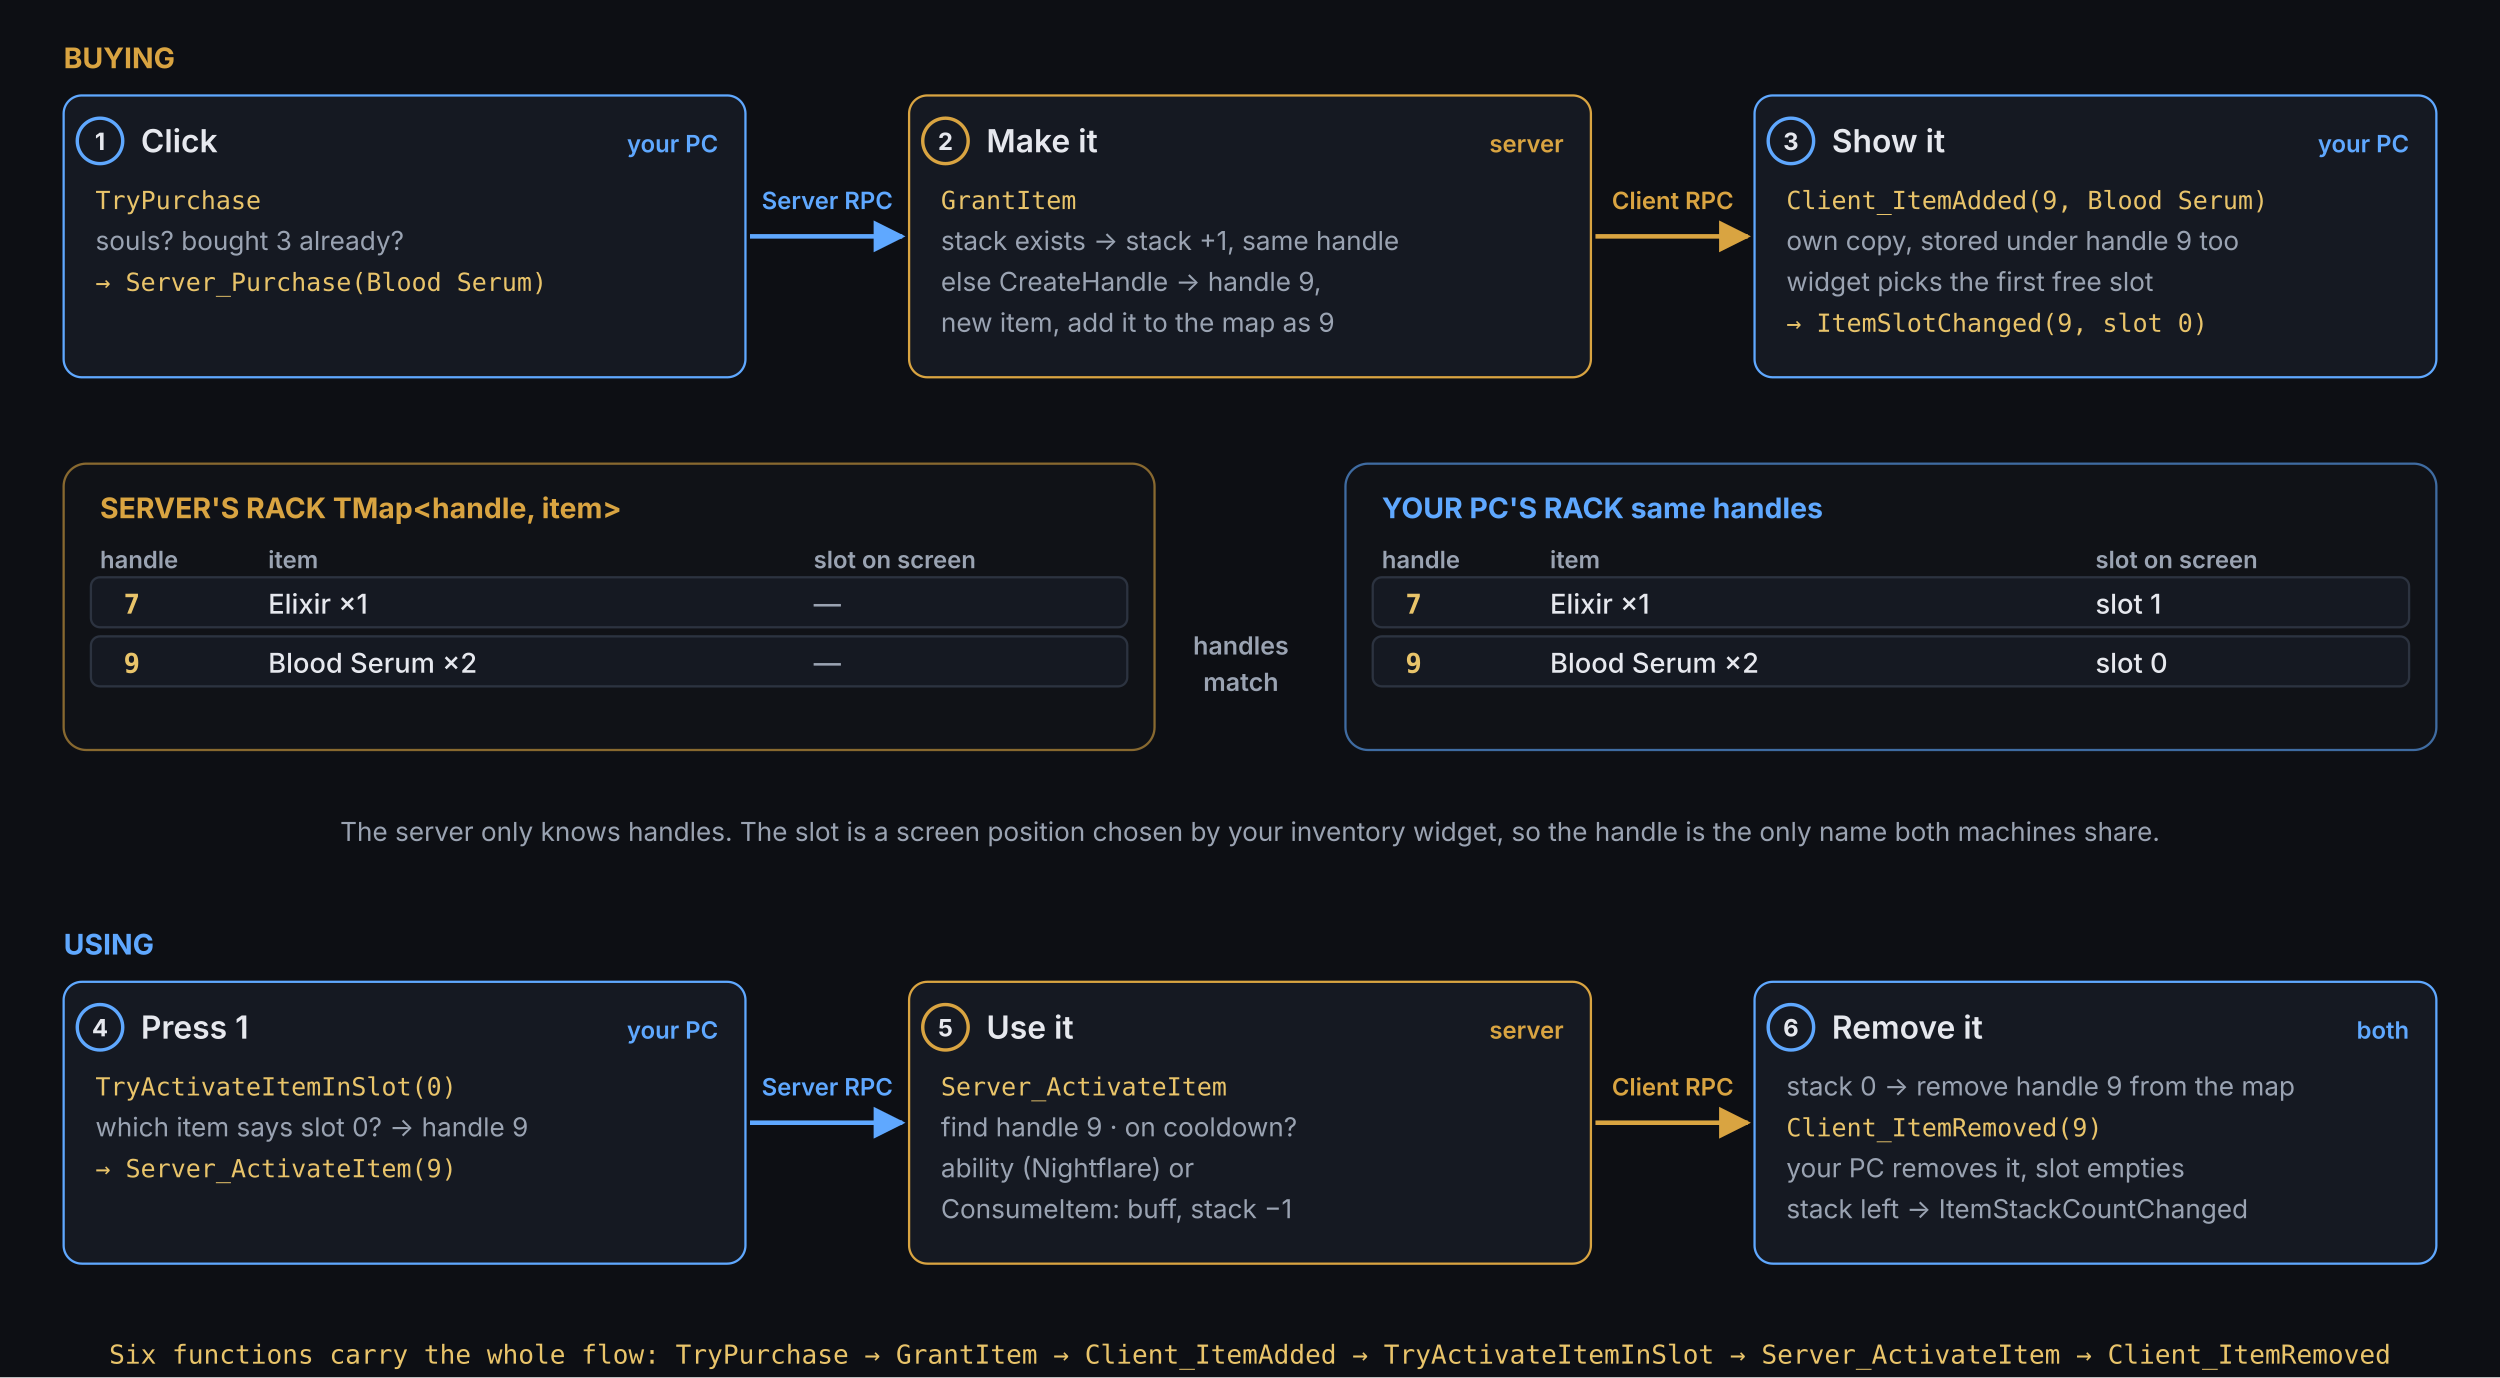
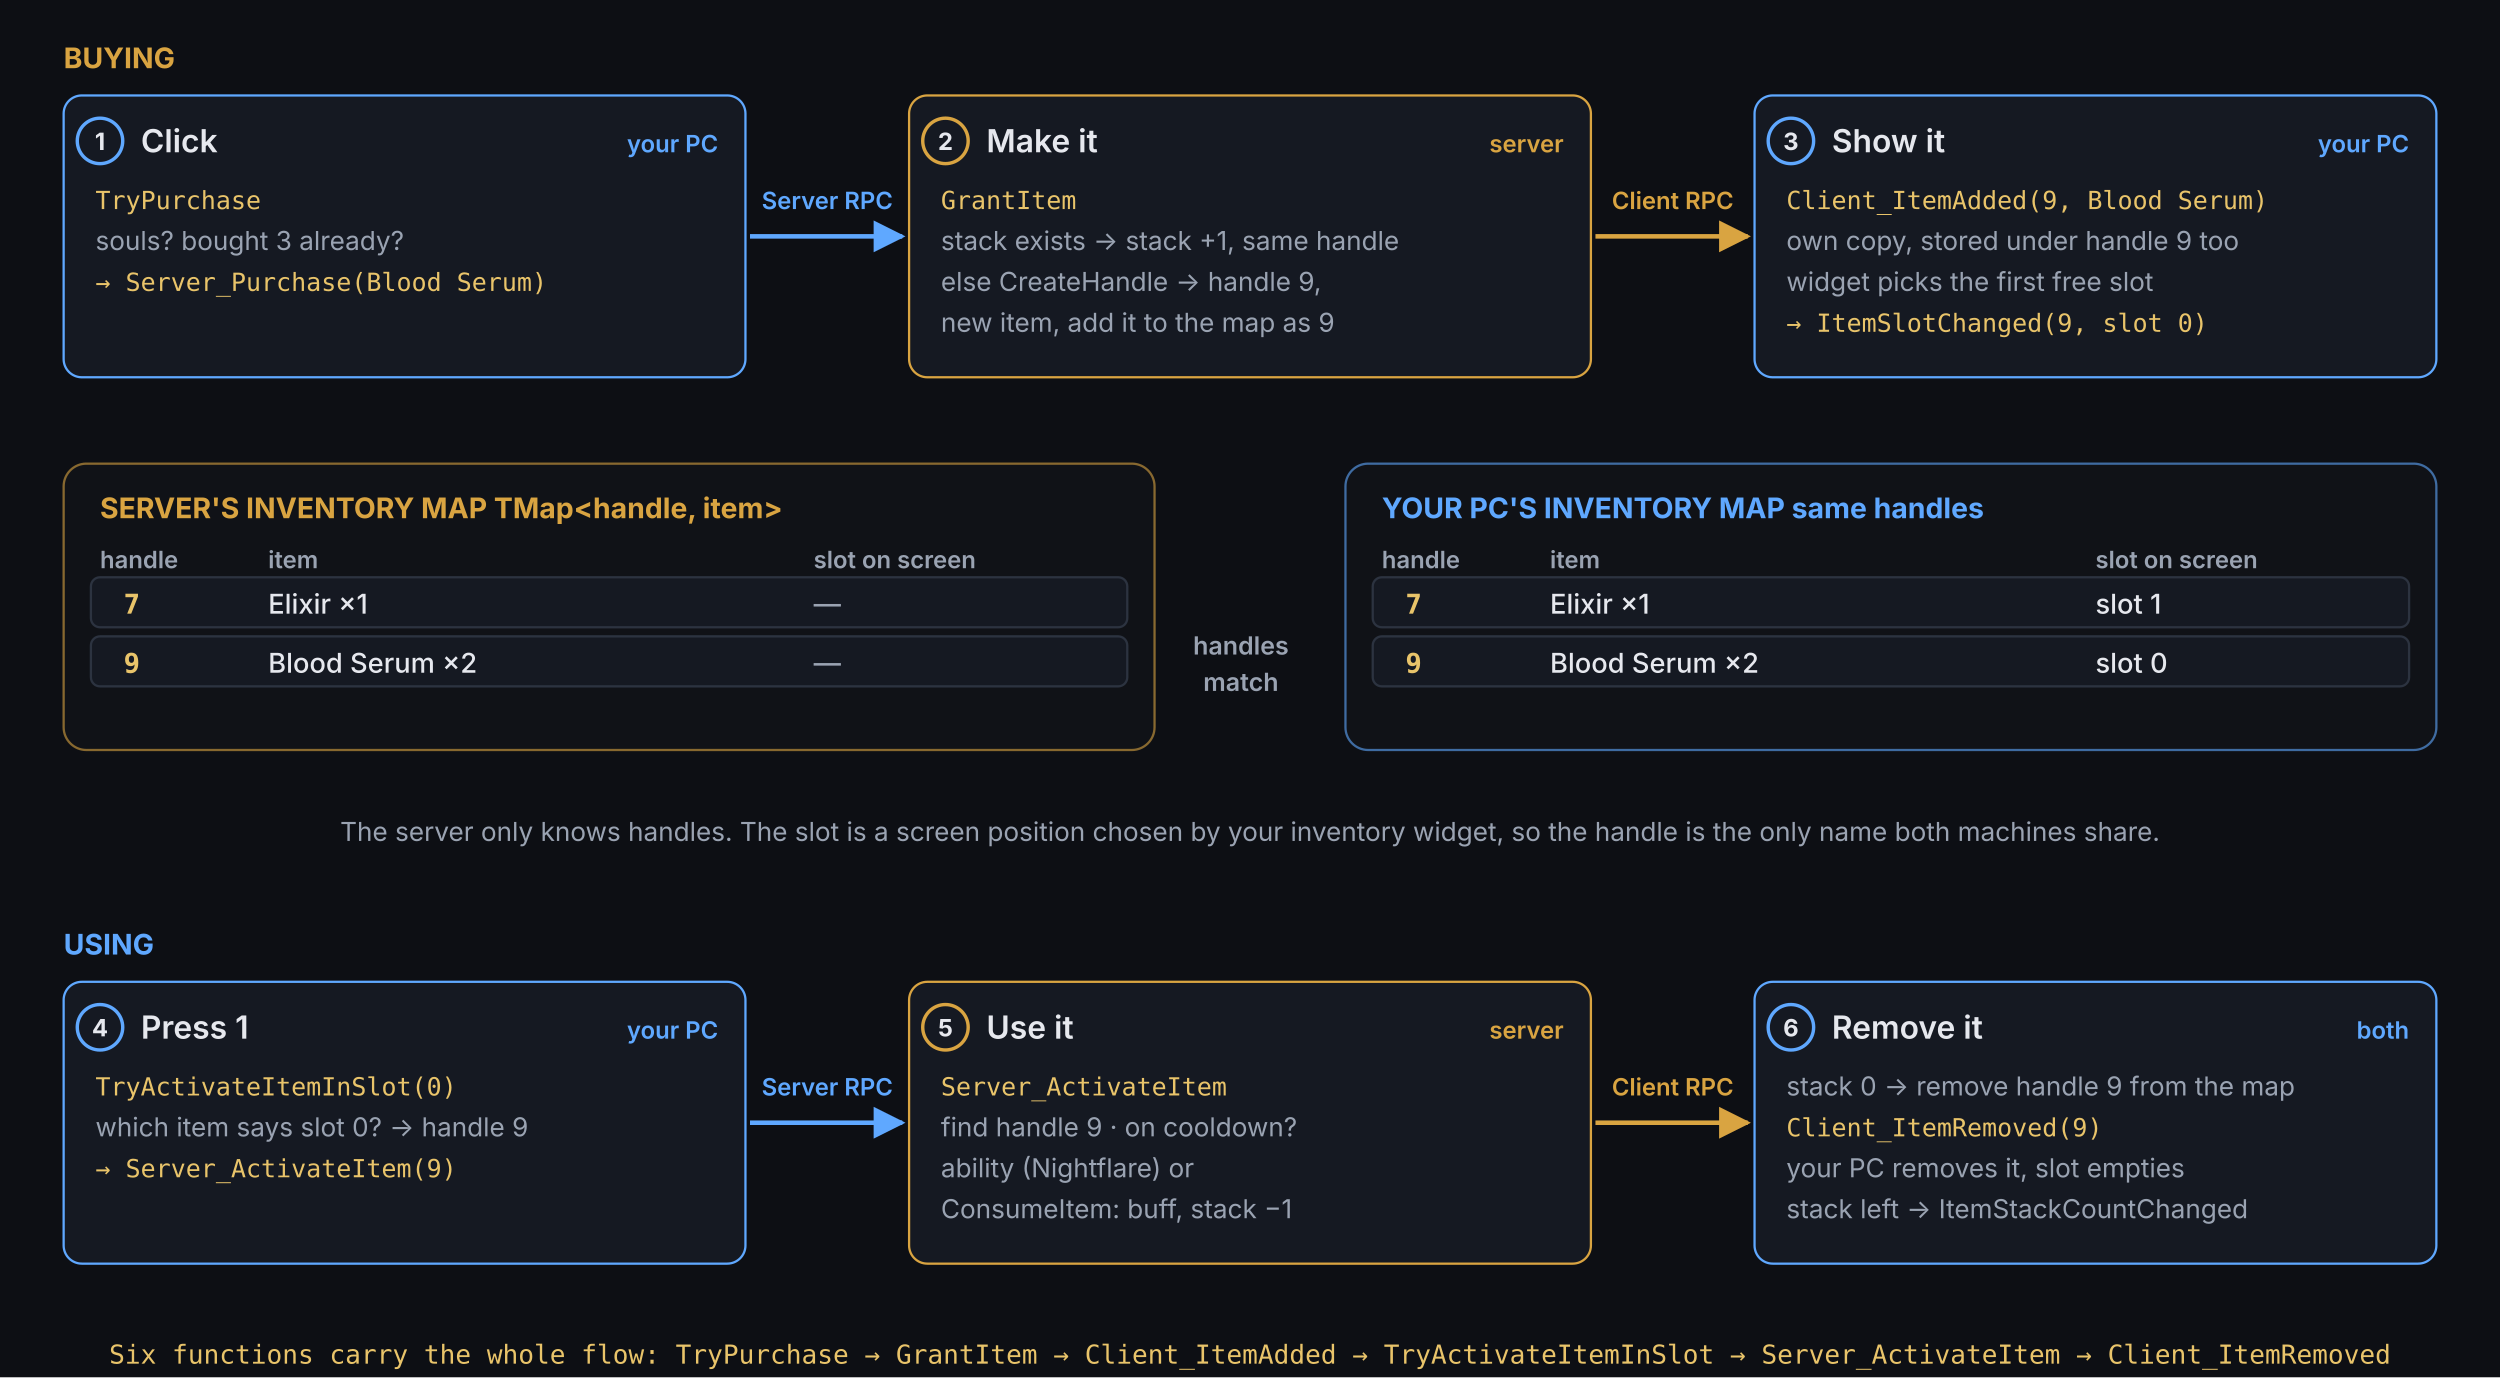
<svg xmlns="http://www.w3.org/2000/svg" viewBox="0 0 1100 606" font-family="Inter, system-ui, Segoe UI, sans-serif" role="img" aria-label="Inventory in six jobs. Buying: your PC clicks with TryPurchase, the server makes the item in GrantItem with a new handle, your PC copies it in Client_ItemAdded and the widget picks a slot. Both machines keep a map of handle to item with the same handle numbers; only your PC knows slots. Using: pressing a key finds the handle in that slot and sends it with Server_ActivateItem, the server uses the item, and Client_ItemRemoved or a stack count update tells your PC.">
  <defs>
    <marker id="h9aa3b2" viewBox="0 0 10 10" refX="9" refY="5" markerWidth="7" markerHeight="7" orient="auto-start-reverse">
      <path d="M0 0 L10 5 L0 10 z" fill="#9aa3b2" />
    </marker>
    <marker id="hd9a441" viewBox="0 0 10 10" refX="9" refY="5" markerWidth="7" markerHeight="7" orient="auto-start-reverse">
      <path d="M0 0 L10 5 L0 10 z" fill="#d9a441" />
    </marker>
    <marker id="h5fa8ff" viewBox="0 0 10 10" refX="9" refY="5" markerWidth="7" markerHeight="7" orient="auto-start-reverse">
      <path d="M0 0 L10 5 L0 10 z" fill="#5fa8ff" />
    </marker>
  </defs>
  <rect width="100%" height="100%" fill="#0d0f14" />
  <text x="28" y="30" font-size="12.5" fill="#d9a441" font-weight="700" text-anchor="start">BUYING</text>
  <rect x="28" y="42" width="300" height="124" rx="8" fill="#151922" stroke="#5fa8ff" />
  <circle cx="44" cy="62" r="10" fill="none" stroke="#5fa8ff" stroke-width="1.5" />
  <text x="44" y="66" font-size="10.5" fill="#e6e8ee" font-weight="700" text-anchor="middle">1</text>
  <text x="62" y="67" font-size="14" fill="#e6e8ee" font-weight="600" text-anchor="start">Click</text>
  <text x="316" y="67" font-size="10.5" fill="#5fa8ff" font-weight="600" text-anchor="end">your PC</text>
  <text x="42" y="92" font-size="11" fill="#e9c46a" font-weight="500" text-anchor="start" font-family="JetBrains Mono, Consolas, monospace">TryPurchase</text>
  <text x="42" y="110" font-size="11.5" fill="#9aa3b2" font-weight="400" text-anchor="start">souls? bought 3 already?</text>
  <text x="42" y="128" font-size="11" fill="#e9c46a" font-weight="500" text-anchor="start" font-family="JetBrains Mono, Consolas, monospace">→ Server_Purchase(Blood Serum)</text>
  <rect x="400" y="42" width="300" height="124" rx="8" fill="#151922" stroke="#d9a441" />
  <circle cx="416" cy="62" r="10" fill="none" stroke="#d9a441" stroke-width="1.5" />
  <text x="416" y="66" font-size="10.5" fill="#e6e8ee" font-weight="700" text-anchor="middle">2</text>
  <text x="434" y="67" font-size="14" fill="#e6e8ee" font-weight="600" text-anchor="start">Make it</text>
  <text x="688" y="67" font-size="10.5" fill="#d9a441" font-weight="600" text-anchor="end">server</text>
  <text x="414" y="92" font-size="11" fill="#e9c46a" font-weight="500" text-anchor="start" font-family="JetBrains Mono, Consolas, monospace">GrantItem</text>
  <text x="414" y="110" font-size="11.5" fill="#9aa3b2" font-weight="400" text-anchor="start">stack exists → stack +1, same handle</text>
  <text x="414" y="128" font-size="11.5" fill="#9aa3b2" font-weight="400" text-anchor="start">else CreateHandle → handle 9,</text>
  <text x="414" y="146" font-size="11.5" fill="#9aa3b2" font-weight="400" text-anchor="start">new item, add it to the map as 9</text>
  <rect x="772" y="42" width="300" height="124" rx="8" fill="#151922" stroke="#5fa8ff" />
  <circle cx="788" cy="62" r="10" fill="none" stroke="#5fa8ff" stroke-width="1.5" />
  <text x="788" y="66" font-size="10.5" fill="#e6e8ee" font-weight="700" text-anchor="middle">3</text>
  <text x="806" y="67" font-size="14" fill="#e6e8ee" font-weight="600" text-anchor="start">Show it</text>
  <text x="1060" y="67" font-size="10.5" fill="#5fa8ff" font-weight="600" text-anchor="end">your PC</text>
  <text x="786" y="92" font-size="11" fill="#e9c46a" font-weight="500" text-anchor="start" font-family="JetBrains Mono, Consolas, monospace">Client_ItemAdded(9, Blood Serum)</text>
  <text x="786" y="110" font-size="11.5" fill="#9aa3b2" font-weight="400" text-anchor="start">own copy, stored under handle 9 too</text>
  <text x="786" y="128" font-size="11.5" fill="#9aa3b2" font-weight="400" text-anchor="start">widget picks the first free slot</text>
  <text x="786" y="146" font-size="11" fill="#e9c46a" font-weight="500" text-anchor="start" font-family="JetBrains Mono, Consolas, monospace">→ ItemSlotChanged(9, slot 0)</text>
  <path d="M330 104 L397 104" fill="none" stroke="#5fa8ff" stroke-width="2" marker-end="url(#h5fa8ff)" />
  <text x="364.0" y="92" font-size="10.5" fill="#5fa8ff" font-weight="600" text-anchor="middle">Server RPC</text>
  <path d="M702 104 L769 104" fill="none" stroke="#d9a441" stroke-width="2" marker-end="url(#hd9a441)" />
  <text x="736.0" y="92" font-size="10.5" fill="#d9a441" font-weight="600" text-anchor="middle">Client RPC</text>
  <rect x="28" y="204" width="480" height="126" rx="10" fill="rgba(255,255,255,0.015)" stroke="#d9a441" stroke-opacity="0.6" />
-   <text x="44" y="228" font-size="12.5" fill="#d9a441" font-weight="700" text-anchor="start">SERVER'S RACK   TMap&lt;handle, item&gt;</text>
+   <text x="44" y="228" font-size="12.5" fill="#d9a441" font-weight="700" text-anchor="start">SERVER'S INVENTORY MAP   TMap&lt;handle, item&gt;</text>
  <text x="44" y="250" font-size="10.5" fill="#9aa3b2" font-weight="600" text-anchor="start">handle</text>
  <text x="118" y="250" font-size="10.5" fill="#9aa3b2" font-weight="600" text-anchor="start">item</text>
  <text x="358" y="250" font-size="10.5" fill="#9aa3b2" font-weight="600" text-anchor="start">slot on screen</text>
  <rect x="40" y="254" width="456" height="22" rx="4" fill="#151922" stroke="#2c3340" />
  <text x="58" y="270" font-size="12" fill="#e9c46a" font-weight="600" text-anchor="middle" font-family="JetBrains Mono, Consolas, monospace">7</text>
  <text x="118" y="270" font-size="12" fill="#e6e8ee" font-weight="500" text-anchor="start">Elixir ×1</text>
  <text x="358" y="270" font-size="12" fill="#9aa3b2" font-weight="500" text-anchor="start">—</text>
  <rect x="40" y="280" width="456" height="22" rx="4" fill="#151922" stroke="#2c3340" />
  <text x="58" y="296" font-size="12" fill="#e9c46a" font-weight="600" text-anchor="middle" font-family="JetBrains Mono, Consolas, monospace">9</text>
  <text x="118" y="296" font-size="12" fill="#e6e8ee" font-weight="500" text-anchor="start">Blood Serum ×2</text>
  <text x="358" y="296" font-size="12" fill="#9aa3b2" font-weight="500" text-anchor="start">—</text>
  <rect x="592" y="204" width="480" height="126" rx="10" fill="rgba(255,255,255,0.015)" stroke="#5fa8ff" stroke-opacity="0.6" />
-   <text x="608" y="228" font-size="12.5" fill="#5fa8ff" font-weight="700" text-anchor="start">YOUR PC'S RACK   same handles</text>
+   <text x="608" y="228" font-size="12.5" fill="#5fa8ff" font-weight="700" text-anchor="start">YOUR PC'S INVENTORY MAP   same handles</text>
  <text x="608" y="250" font-size="10.5" fill="#9aa3b2" font-weight="600" text-anchor="start">handle</text>
  <text x="682" y="250" font-size="10.5" fill="#9aa3b2" font-weight="600" text-anchor="start">item</text>
  <text x="922" y="250" font-size="10.5" fill="#9aa3b2" font-weight="600" text-anchor="start">slot on screen</text>
  <rect x="604" y="254" width="456" height="22" rx="4" fill="#151922" stroke="#2c3340" />
  <text x="622" y="270" font-size="12" fill="#e9c46a" font-weight="600" text-anchor="middle" font-family="JetBrains Mono, Consolas, monospace">7</text>
  <text x="682" y="270" font-size="12" fill="#e6e8ee" font-weight="500" text-anchor="start">Elixir ×1</text>
  <text x="922" y="270" font-size="12" fill="#e6e8ee" font-weight="500" text-anchor="start">slot 1</text>
  <rect x="604" y="280" width="456" height="22" rx="4" fill="#151922" stroke="#2c3340" />
  <text x="622" y="296" font-size="12" fill="#e9c46a" font-weight="600" text-anchor="middle" font-family="JetBrains Mono, Consolas, monospace">9</text>
  <text x="682" y="296" font-size="12" fill="#e6e8ee" font-weight="500" text-anchor="start">Blood Serum ×2</text>
  <text x="922" y="296" font-size="12" fill="#e6e8ee" font-weight="500" text-anchor="start">slot 0</text>
  <text x="546" y="288" font-size="11" fill="#9aa3b2" font-weight="600" text-anchor="middle">handles</text>
  <text x="546" y="304" font-size="11" fill="#9aa3b2" font-weight="600" text-anchor="middle">match</text>
  <text x="550.0" y="370" font-size="11.5" fill="#9aa3b2" font-weight="400" text-anchor="middle">The server only knows handles. The slot is a screen position chosen by your inventory widget, so the handle is the only name both machines share.</text>
  <text x="28" y="420" font-size="12.5" fill="#5fa8ff" font-weight="700" text-anchor="start">USING</text>
  <rect x="28" y="432" width="300" height="124" rx="8" fill="#151922" stroke="#5fa8ff" />
  <circle cx="44" cy="452" r="10" fill="none" stroke="#5fa8ff" stroke-width="1.5" />
  <text x="44" y="456" font-size="10.5" fill="#e6e8ee" font-weight="700" text-anchor="middle">4</text>
  <text x="62" y="457" font-size="14" fill="#e6e8ee" font-weight="600" text-anchor="start">Press 1</text>
  <text x="316" y="457" font-size="10.5" fill="#5fa8ff" font-weight="600" text-anchor="end">your PC</text>
  <text x="42" y="482" font-size="11" fill="#e9c46a" font-weight="500" text-anchor="start" font-family="JetBrains Mono, Consolas, monospace">TryActivateItemInSlot(0)</text>
  <text x="42" y="500" font-size="11.5" fill="#9aa3b2" font-weight="400" text-anchor="start">which item says slot 0? → handle 9</text>
  <text x="42" y="518" font-size="11" fill="#e9c46a" font-weight="500" text-anchor="start" font-family="JetBrains Mono, Consolas, monospace">→ Server_ActivateItem(9)</text>
  <rect x="400" y="432" width="300" height="124" rx="8" fill="#151922" stroke="#d9a441" />
  <circle cx="416" cy="452" r="10" fill="none" stroke="#d9a441" stroke-width="1.5" />
  <text x="416" y="456" font-size="10.5" fill="#e6e8ee" font-weight="700" text-anchor="middle">5</text>
  <text x="434" y="457" font-size="14" fill="#e6e8ee" font-weight="600" text-anchor="start">Use it</text>
  <text x="688" y="457" font-size="10.5" fill="#d9a441" font-weight="600" text-anchor="end">server</text>
  <text x="414" y="482" font-size="11" fill="#e9c46a" font-weight="500" text-anchor="start" font-family="JetBrains Mono, Consolas, monospace">Server_ActivateItem</text>
  <text x="414" y="500" font-size="11.5" fill="#9aa3b2" font-weight="400" text-anchor="start">find handle 9 · on cooldown?</text>
  <text x="414" y="518" font-size="11.5" fill="#9aa3b2" font-weight="400" text-anchor="start">ability (Nightflare) or</text>
  <text x="414" y="536" font-size="11.5" fill="#9aa3b2" font-weight="400" text-anchor="start">ConsumeItem: buff, stack −1</text>
  <rect x="772" y="432" width="300" height="124" rx="8" fill="#151922" stroke="#5fa8ff" />
  <circle cx="788" cy="452" r="10" fill="none" stroke="#5fa8ff" stroke-width="1.5" />
  <text x="788" y="456" font-size="10.5" fill="#e6e8ee" font-weight="700" text-anchor="middle">6</text>
  <text x="806" y="457" font-size="14" fill="#e6e8ee" font-weight="600" text-anchor="start">Remove it</text>
  <text x="1060" y="457" font-size="10.5" fill="#5fa8ff" font-weight="600" text-anchor="end">both</text>
  <text x="786" y="482" font-size="11.5" fill="#9aa3b2" font-weight="400" text-anchor="start">stack 0 → remove handle 9 from the map</text>
  <text x="786" y="500" font-size="11" fill="#e9c46a" font-weight="500" text-anchor="start" font-family="JetBrains Mono, Consolas, monospace">Client_ItemRemoved(9)</text>
  <text x="786" y="518" font-size="11.5" fill="#9aa3b2" font-weight="400" text-anchor="start">your PC removes it, slot empties</text>
  <text x="786" y="536" font-size="11.5" fill="#9aa3b2" font-weight="400" text-anchor="start">stack left → ItemStackCountChanged</text>
  <path d="M330 494 L397 494" fill="none" stroke="#5fa8ff" stroke-width="2" marker-end="url(#h5fa8ff)" />
  <text x="364.0" y="482" font-size="10.5" fill="#5fa8ff" font-weight="600" text-anchor="middle">Server RPC</text>
  <path d="M702 494 L769 494" fill="none" stroke="#d9a441" stroke-width="2" marker-end="url(#hd9a441)" />
  <text x="736.0" y="482" font-size="10.5" fill="#d9a441" font-weight="600" text-anchor="middle">Client RPC</text>
  <text x="550.0" y="600" font-size="11.5" fill="#e9c46a" font-weight="500" text-anchor="middle" font-family="JetBrains Mono, Consolas, monospace">Six functions carry the whole flow: TryPurchase → GrantItem → Client_ItemAdded → TryActivateItemInSlot → Server_ActivateItem → Client_ItemRemoved</text>
</svg>
